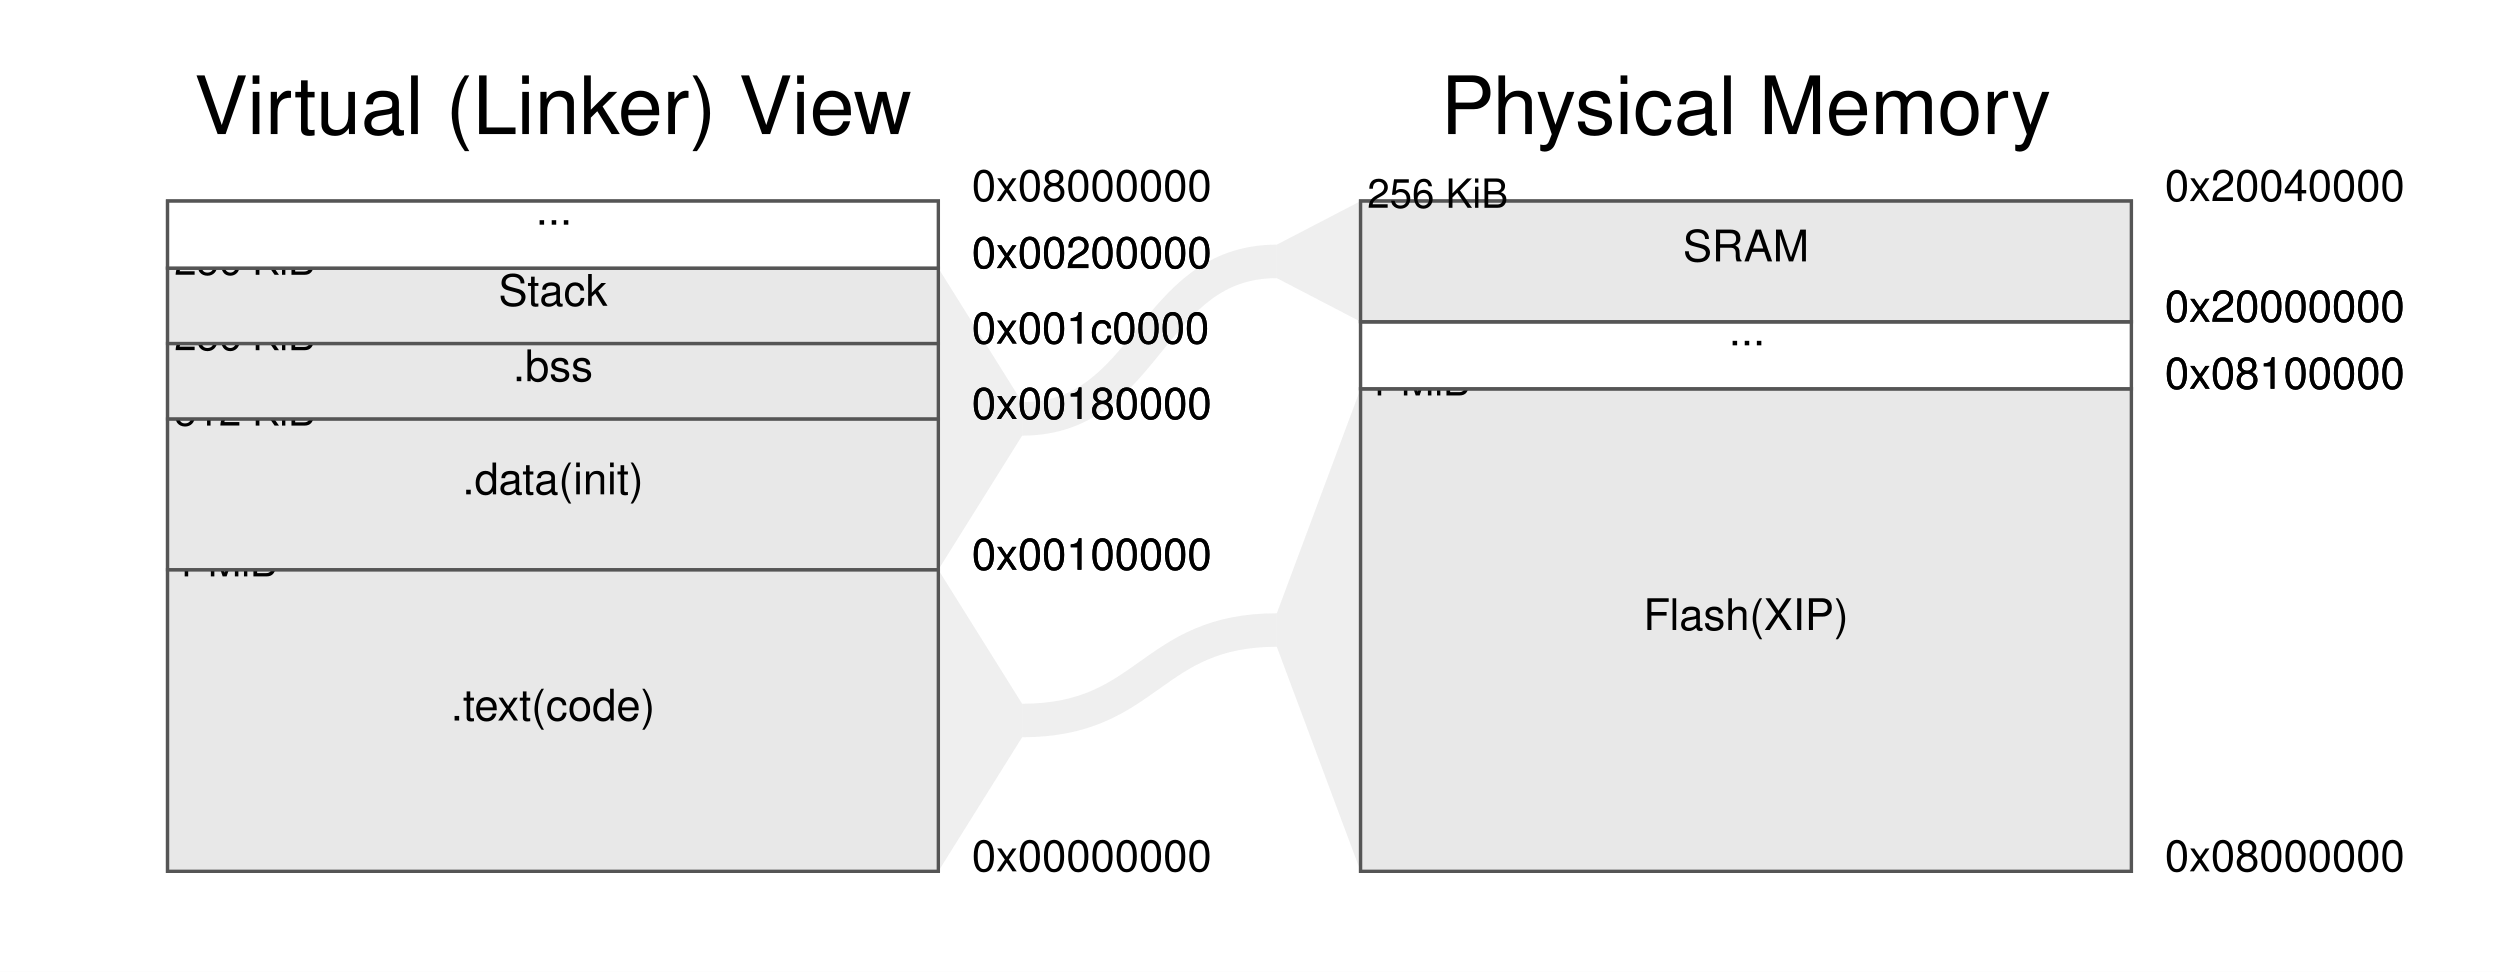
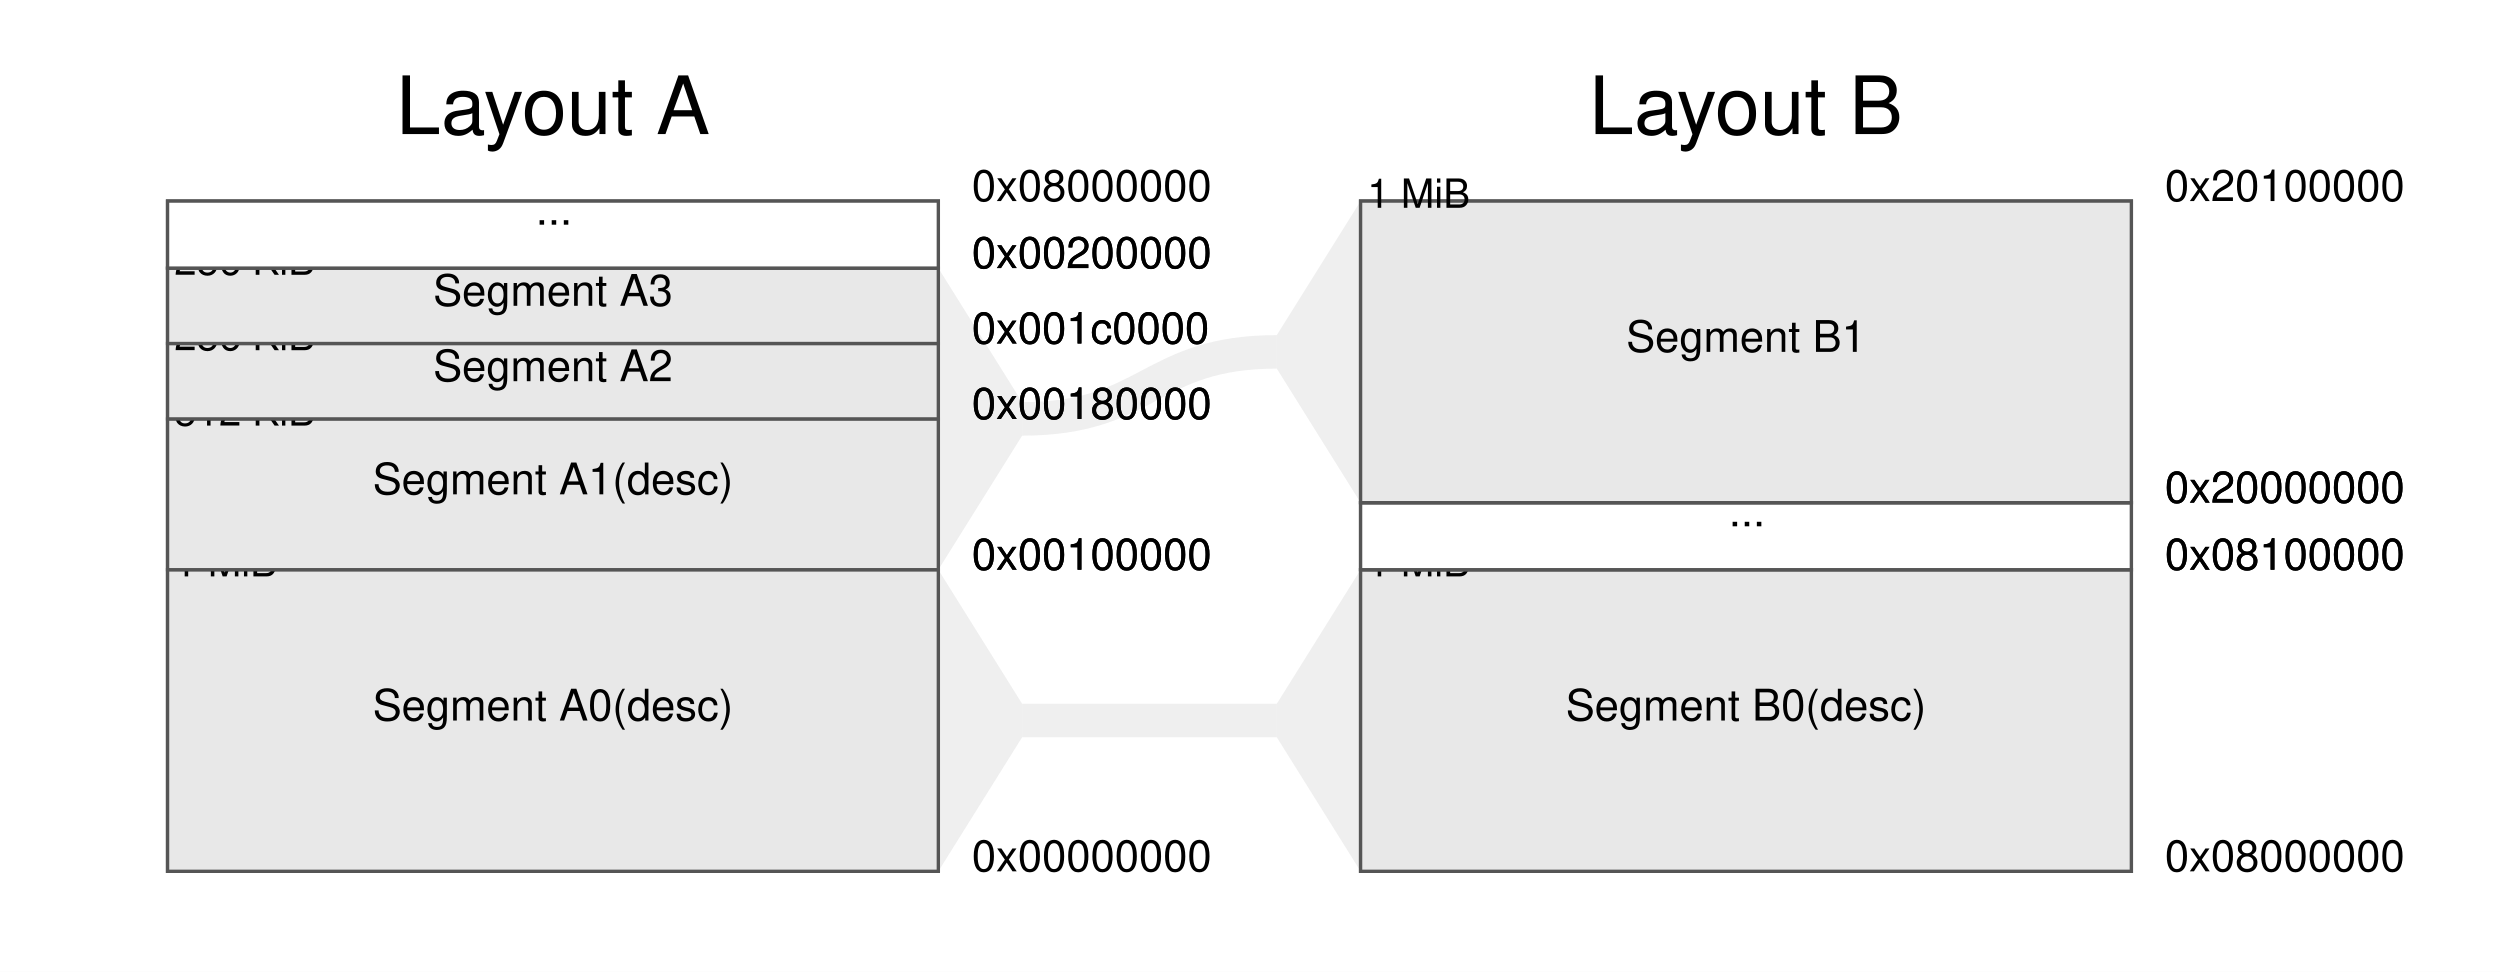
<svg xmlns="http://www.w3.org/2000/svg" width="746" height="290" viewBox="0 0 746 290">
  <rect x="0" y="0" width="746" height="290" fill="#ffffff" />
  <g>
    <g>
      <path d="M 280.0,260.0 L 305.0,220.0 L 305.0,210.0 L 280.0,170.0 Z" fill="#e8e8e8" stroke="none" opacity="0.7" />
-       <path d="M 381.0,193.0 L 406.0,260.0 L 406.0,116.0 L 381.0,183.0 Z" fill="#e8e8e8" stroke="none" opacity="0.7" />
-       <path d="M 305.0,215.0 C 343.0,215.0 343.0,188.0 381.0,188.0" fill="none" stroke="#e8e8e8" stroke-width="10" stroke-linecap="butt" opacity="0.7" />
+       <path d="M 381.0,220.0 L 406.0,260.0 L 406.0,170.0 L 381.0,210.0 Z" fill="#e8e8e8" stroke="none" opacity="0.7" />
+       <path d="M 305.0,215.0 C 343.0,215.0 343.0,215.0 381.0,215.0" fill="none" stroke="#e8e8e8" stroke-width="10" stroke-linecap="butt" opacity="0.7" />
    </g>
    <g>
      <path d="M 280.0,170.0 L 305.0,130.0 L 305.0,120.0 L 280.0,80.0 Z" fill="#e8e8e8" stroke="none" opacity="0.7" />
-       <path d="M 381.0,83.0 L 406.0,96.0 L 406.0,60.0 L 381.0,73.0 Z" fill="#e8e8e8" stroke="none" opacity="0.7" />
-       <path d="M 305.0,125.0 C 343.0,125.0 343.0,78.0 381.0,78.0" fill="none" stroke="#e8e8e8" stroke-width="10" stroke-linecap="butt" opacity="0.7" />
+       <path d="M 381.0,110.0 L 406.0,150.0 L 406.0,60.0 L 381.0,100.0 Z" fill="#e8e8e8" stroke="none" opacity="0.7" />
+       <path d="M 305.0,125.0 C 343.0,125.0 343.0,105.0 381.0,105.0" fill="none" stroke="#e8e8e8" stroke-width="10" stroke-linecap="butt" opacity="0.7" />
    </g>
  </g>
  <g>
-     <text x="115.0" y="-20" stroke="none" fill="#000000" stroke-width="0" font-size="24px" font-weight="normal" font-family="Helvetica" text-anchor="middle" alignment-baseline="middle" transform="translate(50.0,60.0)">Virtual (Linker) View</text>
+     <text x="115.0" y="-20" stroke="none" fill="#000000" stroke-width="0" font-size="24px" font-weight="normal" font-family="Helvetica" text-anchor="middle" alignment-baseline="middle" transform="translate(50.0,60.0)">Layout A</text>
    <g transform="translate(50.0,80.0)">
      <rect x="0" y="0" width="230.0" height="180.0" fill="#ffffff" stroke="#555555" stroke-width="1" />
      <rect x="0" y="90.0" width="230.0" height="90.0" fill="#e8e8e8" stroke="#555555" stroke-width="1" />
-       <text x="115.0" y="135.0" stroke="none" fill="#000000" stroke-width="0" font-size="13" font-weight="normal" font-family="Helvetica" text-anchor="middle" alignment-baseline="middle">.text
- (code)</text>
+       <text x="115.0" y="135.0" stroke="none" fill="#000000" stroke-width="0" font-size="13" font-weight="normal" font-family="Helvetica" text-anchor="middle" alignment-baseline="middle">Segment A0
+ (desc)</text>
      <text x="240.0" y="180.0" stroke="none" fill="#000000" stroke-width="0" font-size="13" font-weight="normal" font-family="Helvetica" text-anchor="start" alignment-baseline="middle">0x00000000</text>
      <text x="240.0" y="90.0" stroke="none" fill="#000000" stroke-width="0" font-size="13" font-weight="normal" font-family="Helvetica" text-anchor="start" alignment-baseline="middle">0x00100000</text>
      <text x="2" y="92.0" stroke="none" fill="#000000" stroke-width="0" font-size="12px" font-weight="normal" font-family="Helvetica" text-anchor="start" alignment-baseline="hanging">1 MiB</text>
      <rect x="0" y="45.0" width="230.0" height="45.0" fill="#e8e8e8" stroke="#555555" stroke-width="1" />
-       <text x="115.0" y="67.5" stroke="none" fill="#000000" stroke-width="0" font-size="13" font-weight="normal" font-family="Helvetica" text-anchor="middle" alignment-baseline="middle">.data
- (init)</text>
+       <text x="115.0" y="67.5" stroke="none" fill="#000000" stroke-width="0" font-size="13" font-weight="normal" font-family="Helvetica" text-anchor="middle" alignment-baseline="middle">Segment A1
+ (desc)</text>
      <text x="240.0" y="90.0" stroke="none" fill="#000000" stroke-width="0" font-size="13" font-weight="normal" font-family="Helvetica" text-anchor="start" alignment-baseline="middle">0x00100000</text>
      <text x="240.0" y="45.0" stroke="none" fill="#000000" stroke-width="0" font-size="13" font-weight="normal" font-family="Helvetica" text-anchor="start" alignment-baseline="middle">0x00180000</text>
      <text x="2" y="47.0" stroke="none" fill="#000000" stroke-width="0" font-size="12px" font-weight="normal" font-family="Helvetica" text-anchor="start" alignment-baseline="hanging">512 KiB</text>
      <rect x="0" y="22.5" width="230.0" height="22.5" fill="#e8e8e8" stroke="#555555" stroke-width="1" />
-       <text x="115.0" y="33.75" stroke="none" fill="#000000" stroke-width="0" font-size="13" font-weight="normal" font-family="Helvetica" text-anchor="middle" alignment-baseline="middle">.bss</text>
+       <text x="115.0" y="33.75" stroke="none" fill="#000000" stroke-width="0" font-size="13" font-weight="normal" font-family="Helvetica" text-anchor="middle" alignment-baseline="middle">Segment A2</text>
      <text x="240.0" y="45.0" stroke="none" fill="#000000" stroke-width="0" font-size="13" font-weight="normal" font-family="Helvetica" text-anchor="start" alignment-baseline="middle">0x00180000</text>
      <text x="240.0" y="22.5" stroke="none" fill="#000000" stroke-width="0" font-size="13" font-weight="normal" font-family="Helvetica" text-anchor="start" alignment-baseline="middle">0x001c0000</text>
      <text x="2" y="24.5" stroke="none" fill="#000000" stroke-width="0" font-size="12px" font-weight="normal" font-family="Helvetica" text-anchor="start" alignment-baseline="hanging">256 KiB</text>
      <rect x="0" y="0.0" width="230.0" height="22.5" fill="#e8e8e8" stroke="#555555" stroke-width="1" />
-       <text x="115.0" y="11.25" stroke="none" fill="#000000" stroke-width="0" font-size="13" font-weight="normal" font-family="Helvetica" text-anchor="middle" alignment-baseline="middle">Stack</text>
+       <text x="115.0" y="11.25" stroke="none" fill="#000000" stroke-width="0" font-size="13" font-weight="normal" font-family="Helvetica" text-anchor="middle" alignment-baseline="middle">Segment A3</text>
      <text x="240.0" y="22.5" stroke="none" fill="#000000" stroke-width="0" font-size="13" font-weight="normal" font-family="Helvetica" text-anchor="start" alignment-baseline="middle">0x001c0000</text>
      <text x="240.0" y="0.0" stroke="none" fill="#000000" stroke-width="0" font-size="13" font-weight="normal" font-family="Helvetica" text-anchor="start" alignment-baseline="middle">0x00200000</text>
      <text x="2" y="2.0" stroke="none" fill="#000000" stroke-width="0" font-size="12px" font-weight="normal" font-family="Helvetica" text-anchor="start" alignment-baseline="hanging">256 KiB</text>
    </g>
    <g transform="translate(50.0,60.0)">
      <rect x="0" y="0" width="230.0" height="20" fill="#ffffff" stroke="#555555" stroke-width="1" />
      <rect x="0" y="0.0" width="230.0" height="20.0" fill="#ffffff" stroke="#555555" stroke-width="1" />
      <text x="115.0" y="10.0" stroke="none" fill="#000000" stroke-width="0" font-size="13" font-weight="normal" font-family="Helvetica" text-anchor="middle" alignment-baseline="middle">···</text>
      <text x="240.0" y="20.0" stroke="none" fill="#000000" stroke-width="0" font-size="13" font-weight="normal" font-family="Helvetica" text-anchor="start" alignment-baseline="middle">0x00200000</text>
      <text x="240.0" y="0.0" stroke="none" fill="#000000" stroke-width="0" font-size="13" font-weight="normal" font-family="Helvetica" text-anchor="start" alignment-baseline="middle">0x08000000</text>
    </g>
  </g>
  <g>
-     <text x="115.0" y="-20" stroke="none" fill="#000000" stroke-width="0" font-size="24px" font-weight="normal" font-family="Helvetica" text-anchor="middle" alignment-baseline="middle" transform="translate(406.0,60.0)">Physical Memory</text>
-     <g transform="translate(406.0,116.0)">
-       <rect x="0" y="0" width="230.0" height="144.0" fill="#ffffff" stroke="#555555" stroke-width="1" />
-       <rect x="0" y="0.0" width="230.0" height="144.0" fill="#e8e8e8" stroke="#555555" stroke-width="1" />
-       <text x="115.0" y="72.0" stroke="none" fill="#000000" stroke-width="0" font-size="13" font-weight="normal" font-family="Helvetica" text-anchor="middle" alignment-baseline="middle">Flash
- (XIP)</text>
-       <text x="240.0" y="144.0" stroke="none" fill="#000000" stroke-width="0" font-size="13" font-weight="normal" font-family="Helvetica" text-anchor="start" alignment-baseline="middle">0x08000000</text>
+     <text x="115.0" y="-20" stroke="none" fill="#000000" stroke-width="0" font-size="24px" font-weight="normal" font-family="Helvetica" text-anchor="middle" alignment-baseline="middle" transform="translate(406.0,60.0)">Layout B</text>
+     <g transform="translate(406.0,170.0)">
+       <rect x="0" y="0" width="230.0" height="90.0" fill="#ffffff" stroke="#555555" stroke-width="1" />
+       <rect x="0" y="0.0" width="230.0" height="90.0" fill="#e8e8e8" stroke="#555555" stroke-width="1" />
+       <text x="115.0" y="45.0" stroke="none" fill="#000000" stroke-width="0" font-size="13" font-weight="normal" font-family="Helvetica" text-anchor="middle" alignment-baseline="middle">Segment B0
+ (desc)</text>
+       <text x="240.0" y="90.0" stroke="none" fill="#000000" stroke-width="0" font-size="13" font-weight="normal" font-family="Helvetica" text-anchor="start" alignment-baseline="middle">0x08000000</text>
      <text x="240.0" y="0.0" stroke="none" fill="#000000" stroke-width="0" font-size="13" font-weight="normal" font-family="Helvetica" text-anchor="start" alignment-baseline="middle">0x08100000</text>
      <text x="2" y="2.0" stroke="none" fill="#000000" stroke-width="0" font-size="12px" font-weight="normal" font-family="Helvetica" text-anchor="start" alignment-baseline="hanging">1 MiB</text>
    </g>
-     <g transform="translate(406.0,96.0)">
+     <g transform="translate(406.0,150.0)">
      <rect x="0" y="0" width="230.0" height="20" fill="#ffffff" stroke="#555555" stroke-width="1" />
      <rect x="0" y="0.0" width="230.0" height="20.0" fill="#ffffff" stroke="#555555" stroke-width="1" />
      <text x="115.0" y="10.0" stroke="none" fill="#000000" stroke-width="0" font-size="13" font-weight="normal" font-family="Helvetica" text-anchor="middle" alignment-baseline="middle">···</text>
      <text x="240.0" y="20.0" stroke="none" fill="#000000" stroke-width="0" font-size="13" font-weight="normal" font-family="Helvetica" text-anchor="start" alignment-baseline="middle">0x08100000</text>
      <text x="240.0" y="0.0" stroke="none" fill="#000000" stroke-width="0" font-size="13" font-weight="normal" font-family="Helvetica" text-anchor="start" alignment-baseline="middle">0x20000000</text>
    </g>
    <g transform="translate(406.0,60.0)">
-       <rect x="0" y="0" width="230.0" height="36.0" fill="#ffffff" stroke="#555555" stroke-width="1" />
-       <rect x="0" y="0.0" width="230.0" height="36.0" fill="#e8e8e8" stroke="#555555" stroke-width="1" />
-       <text x="115.0" y="18.0" stroke="none" fill="#000000" stroke-width="0" font-size="13" font-weight="normal" font-family="Helvetica" text-anchor="middle" alignment-baseline="middle">SRAM</text>
-       <text x="240.0" y="36.0" stroke="none" fill="#000000" stroke-width="0" font-size="13" font-weight="normal" font-family="Helvetica" text-anchor="start" alignment-baseline="middle">0x20000000</text>
-       <text x="240.0" y="0.0" stroke="none" fill="#000000" stroke-width="0" font-size="13" font-weight="normal" font-family="Helvetica" text-anchor="start" alignment-baseline="middle">0x20040000</text>
-       <text x="2" y="2.0" stroke="none" fill="#000000" stroke-width="0" font-size="12px" font-weight="normal" font-family="Helvetica" text-anchor="start" alignment-baseline="hanging">256 KiB</text>
+       <rect x="0" y="0" width="230.0" height="90.0" fill="#ffffff" stroke="#555555" stroke-width="1" />
+       <rect x="0" y="0.0" width="230.0" height="90.0" fill="#e8e8e8" stroke="#555555" stroke-width="1" />
+       <text x="115.0" y="45.0" stroke="none" fill="#000000" stroke-width="0" font-size="13" font-weight="normal" font-family="Helvetica" text-anchor="middle" alignment-baseline="middle">Segment B1</text>
+       <text x="240.0" y="90.0" stroke="none" fill="#000000" stroke-width="0" font-size="13" font-weight="normal" font-family="Helvetica" text-anchor="start" alignment-baseline="middle">0x20000000</text>
+       <text x="240.0" y="0.0" stroke="none" fill="#000000" stroke-width="0" font-size="13" font-weight="normal" font-family="Helvetica" text-anchor="start" alignment-baseline="middle">0x20100000</text>
+       <text x="2" y="2.0" stroke="none" fill="#000000" stroke-width="0" font-size="12px" font-weight="normal" font-family="Helvetica" text-anchor="start" alignment-baseline="hanging">1 MiB</text>
    </g>
  </g>
  <g>
    <g transform="translate(50.0,80.0)" />
    <g transform="translate(50.0,60.0)" />
-     <g transform="translate(406.0,116.0)" />
-     <g transform="translate(406.0,96.0)" />
+     <g transform="translate(406.0,170.0)" />
+     <g transform="translate(406.0,150.0)" />
    <g transform="translate(406.0,60.0)" />
  </g>
  <g>
    <g transform="translate(50.0,80.0)">
      <g />
      <g />
      <g />
      <g />
    </g>
    <g transform="translate(50.0,60.0)">
      <g />
    </g>
-     <g transform="translate(406.0,116.0)">
+     <g transform="translate(406.0,170.0)">
      <g />
    </g>
-     <g transform="translate(406.0,96.0)">
+     <g transform="translate(406.0,150.0)">
      <g />
    </g>
    <g transform="translate(406.0,60.0)">
      <g />
    </g>
  </g>
</svg>
